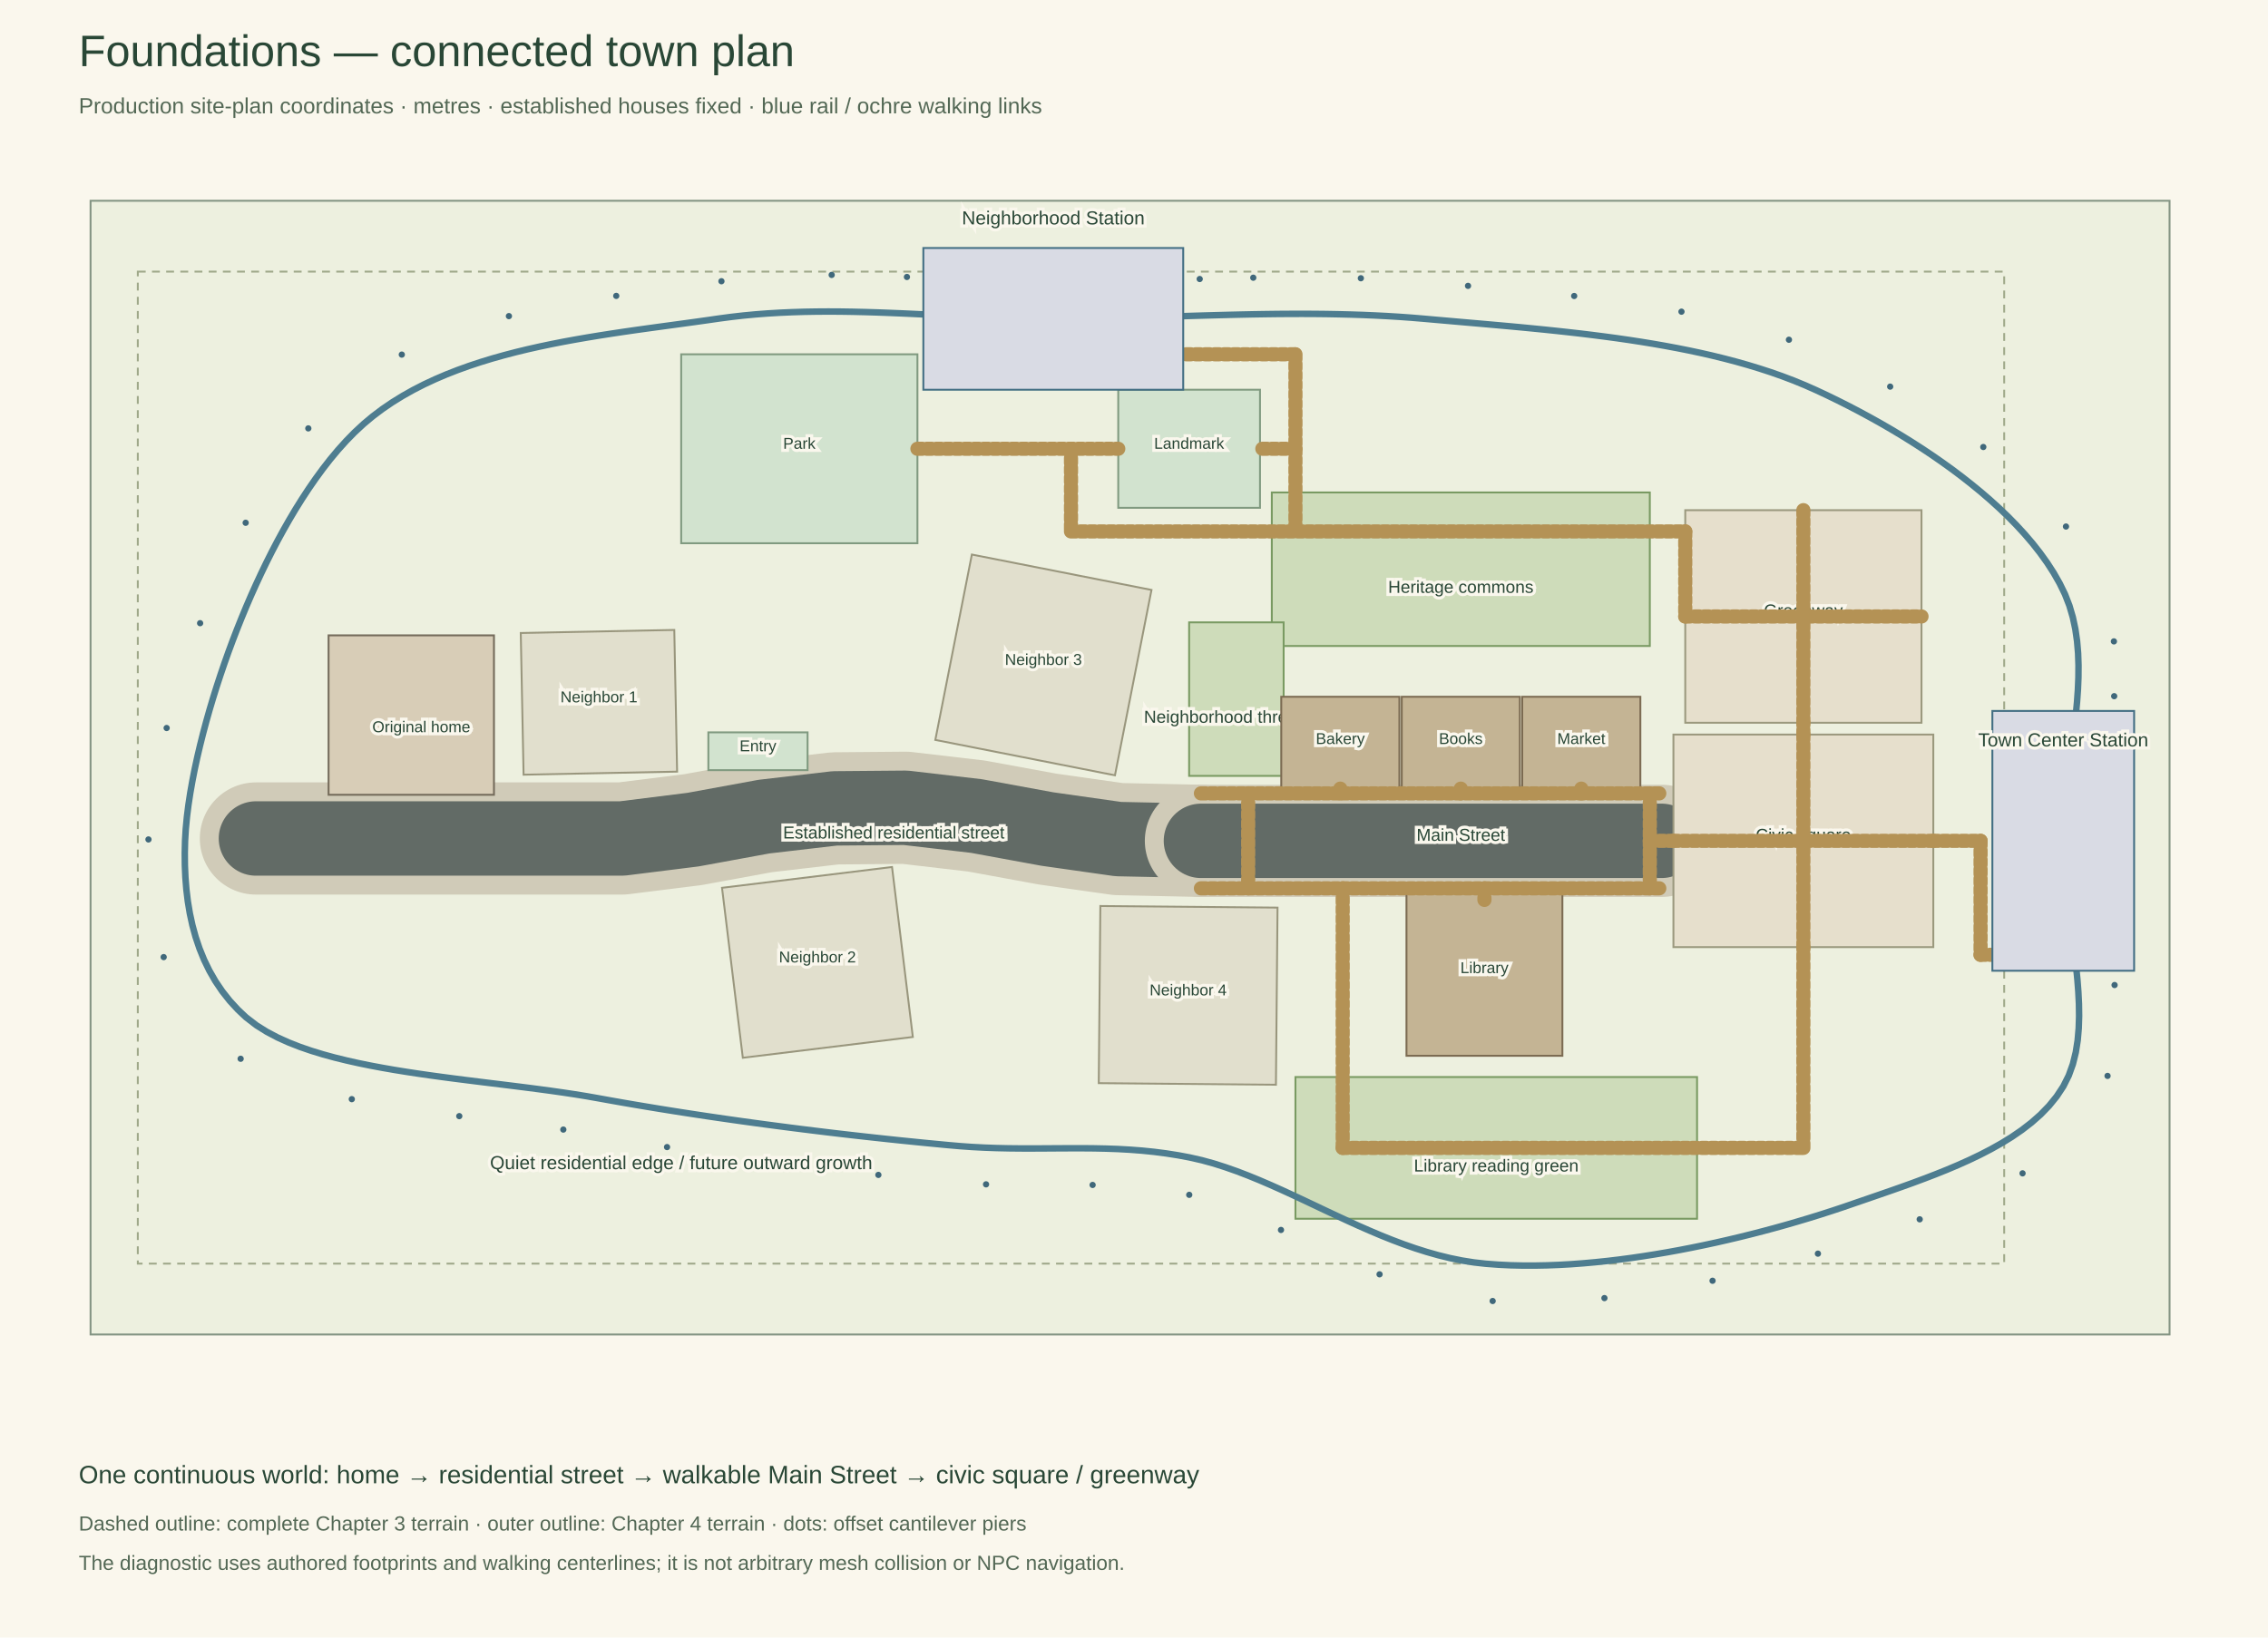
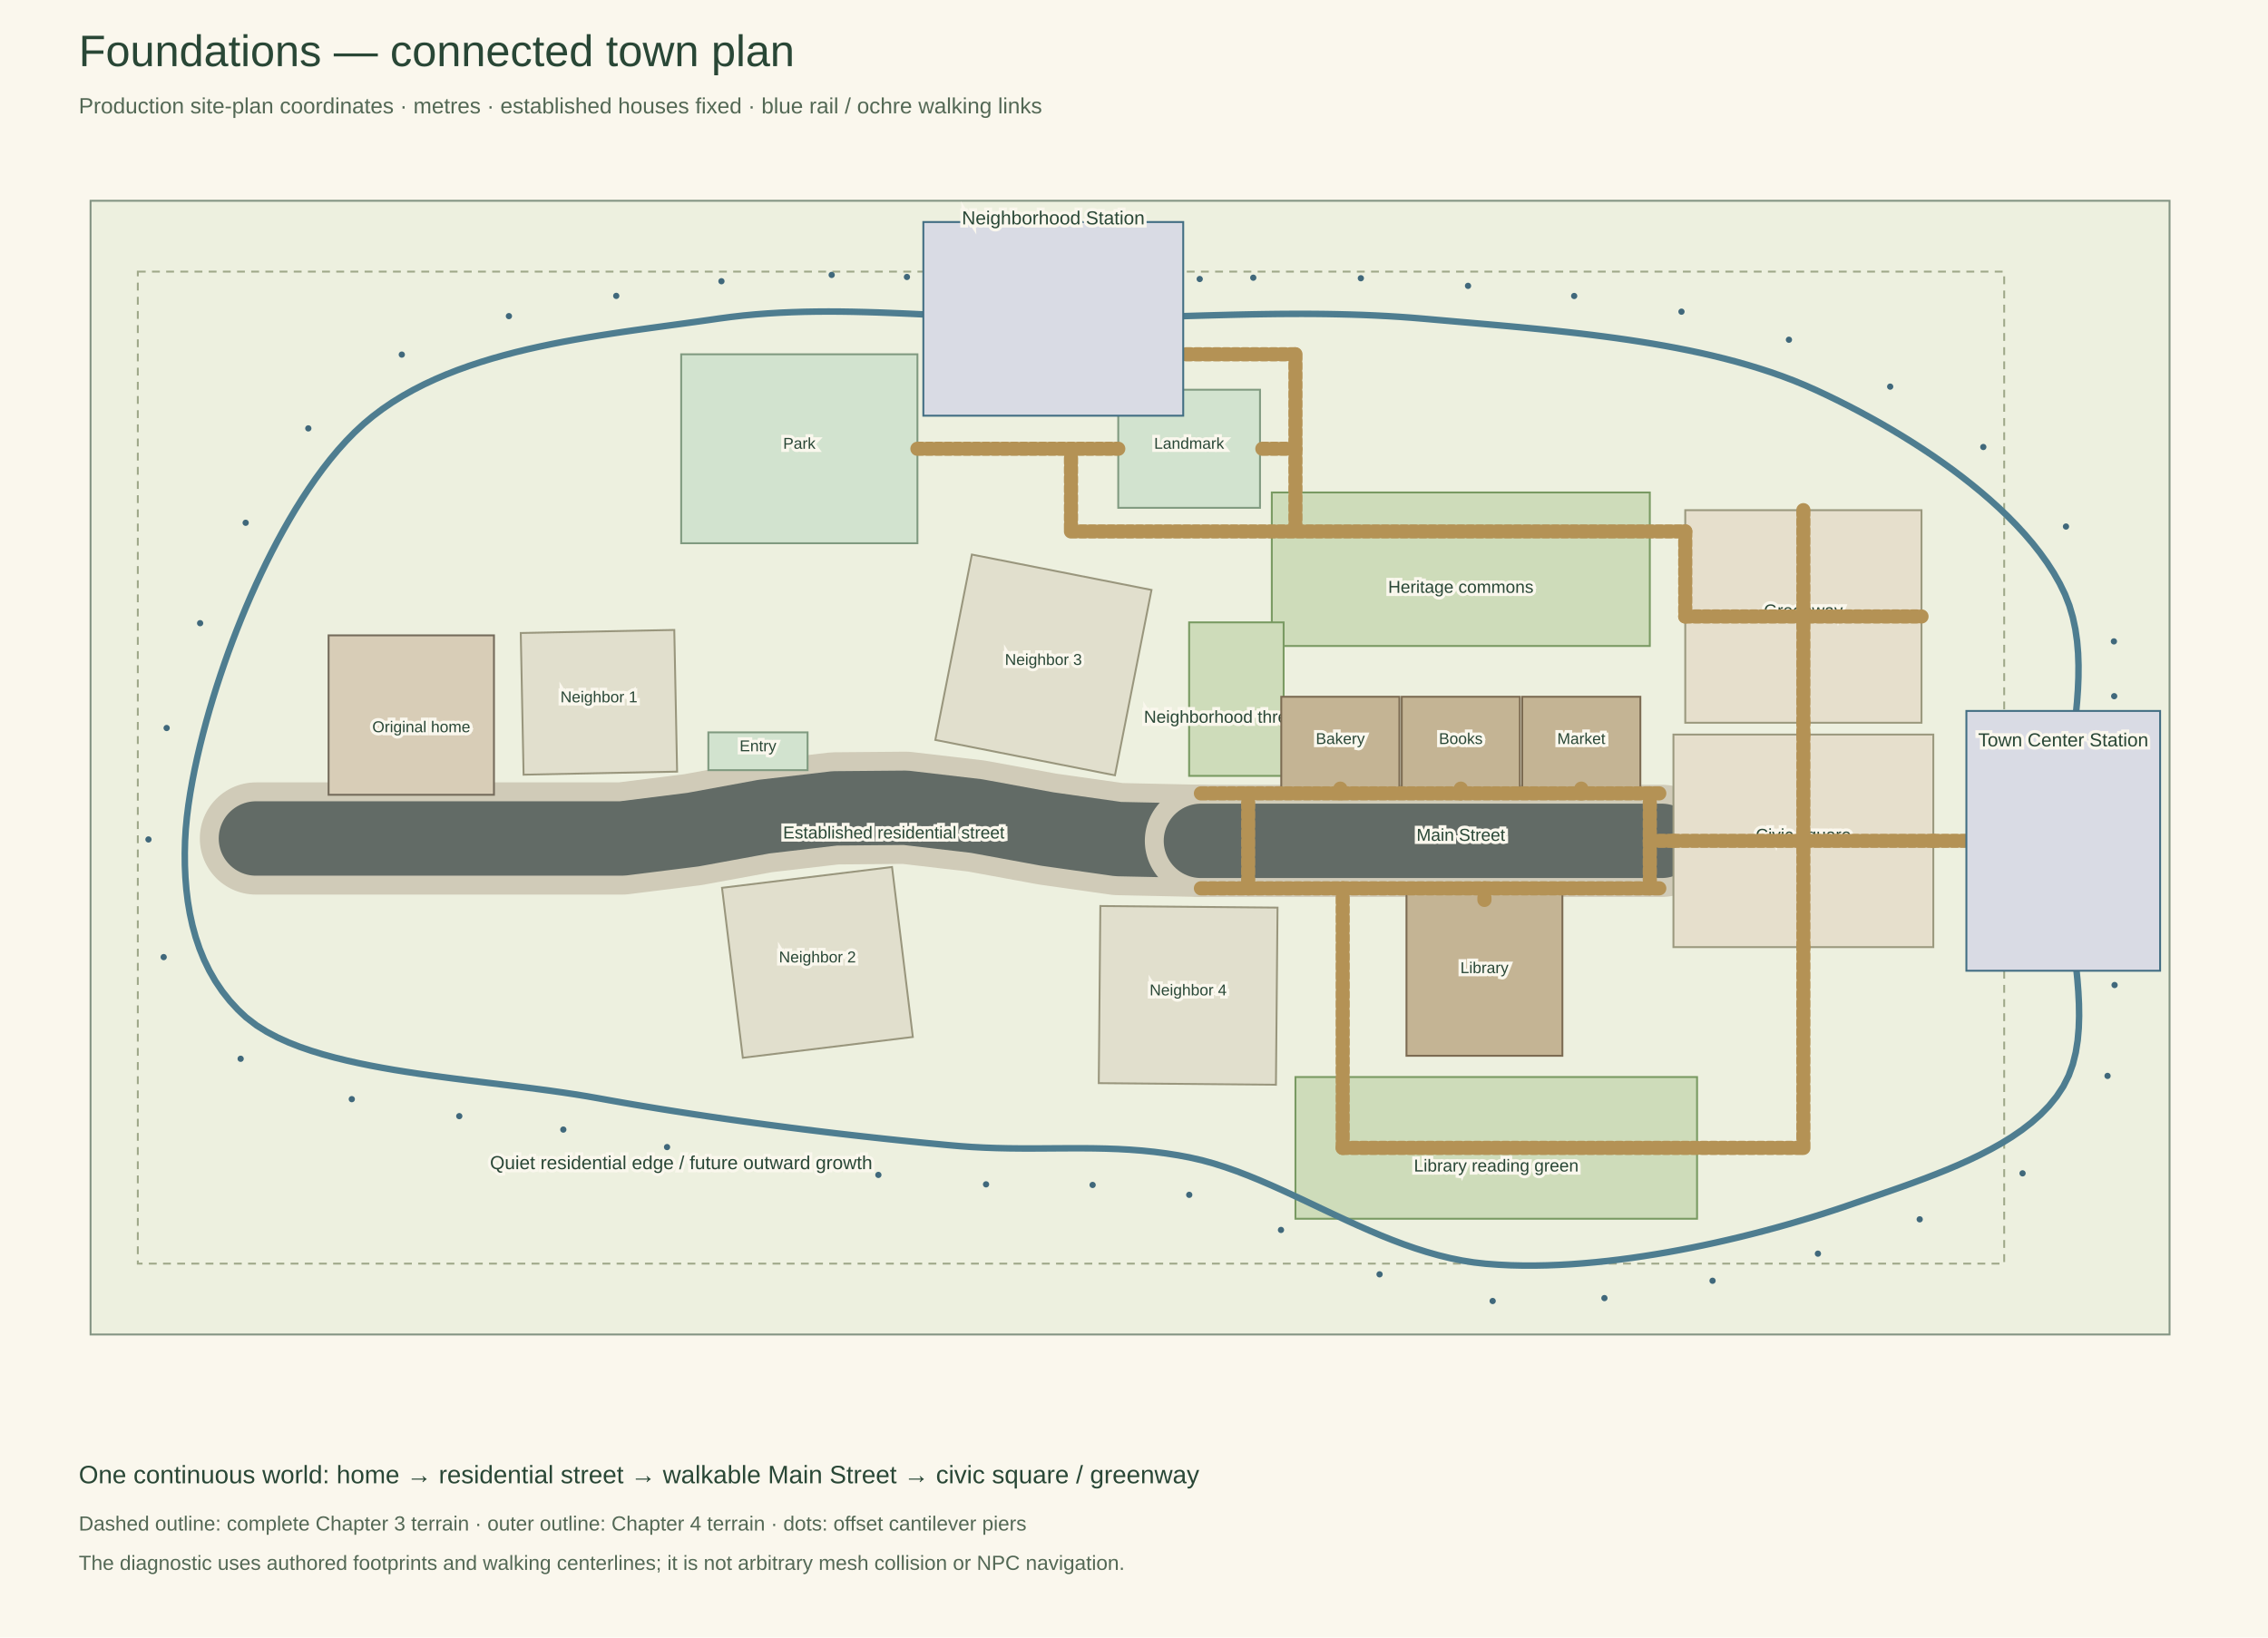
<svg xmlns="http://www.w3.org/2000/svg" viewBox="0 0 1440 1040" width="1440" height="1040">
  <style>text{font-family:Segoe UI,Arial}</style>
  <rect width="1440" height="1040" fill="#faf7ed" />
  <text x="50" y="42" font-family="Georgia" font-size="28" fill="#294736">Foundations — connected town plan</text>
  <text x="50" y="72" font-size="14" fill="#536855">Production site-plan coordinates · metres · established houses fixed · blue rail / ochre walking links</text>
  <rect x="57.5" y="127.5" width="1320" height="720" fill="#edf0df" stroke="#839483" stroke-width="1.2" transform="rotate(0 717.5 487.5)" />
  <rect x="87.5" y="172.5" width="1185" height="630" fill="none" stroke="#9fa889" stroke-width="1.2" transform="rotate(0 680 487.5)" stroke-dasharray="5 4" />
  <rect x="807.5" y="312.75" width="240" height="97.5" fill="#cedcba" stroke="#799a62" stroke-width="1.2" transform="rotate(0 927.5 361.5)" />
  <text x="927.5" y="376.5" text-anchor="middle" font-size="11" paint-order="stroke" stroke="#faf7ed" stroke-width="4" fill="#294736">Heritage commons</text>
  <rect x="822.5" y="684" width="255" height="90" fill="#cedcba" stroke="#799a62" stroke-width="1.2" transform="rotate(0 950 729)" />
  <text x="950" y="744" text-anchor="middle" font-size="11" paint-order="stroke" stroke="#faf7ed" stroke-width="4" fill="#294736">Library reading green</text>
  <rect x="755" y="395.25" width="60" height="97.5" fill="#cedcba" stroke="#799a62" stroke-width="1.2" transform="rotate(0 785 444)" />
  <text x="785" y="459" text-anchor="middle" font-size="11" paint-order="stroke" stroke="#faf7ed" stroke-width="4" fill="#294736">Neighborhood threshold</text>
  <path d="M162.50,532.50 L237.50,532.50 L320.00,532.50 L395.00,532.50 L440.00,526.88 L485.00,518.63 L530.00,513.38 L575.00,513.00 L620.00,518.25 L665.00,526.50 L710.00,532.88 L762.50,534.00" fill="none" stroke="#d0cbb8" stroke-width="71.25" stroke-linecap="round" stroke-linejoin="round" />
  <path d="M162.50,532.50 L237.50,532.50 L320.00,532.50 L395.00,532.50 L440.00,526.88 L485.00,518.63 L530.00,513.38 L575.00,513.00 L620.00,518.25 L665.00,526.50 L710.00,532.88 L762.50,534.00" fill="none" stroke="#626b66" stroke-width="47.25" stroke-linecap="round" stroke-linejoin="round" />
  <path d="M762.50,534.00 L1055.00,534.00" fill="none" stroke="#d0cbb8" stroke-width="71.25" stroke-linecap="round" stroke-linejoin="round" />
  <path d="M762.50,534.00 L1055.00,534.00" fill="none" stroke="#626b66" stroke-width="47.25" stroke-linecap="round" stroke-linejoin="round" />
  <rect x="208.625" y="403.5" width="105" height="101.25" fill="#d8cdb7" stroke="#746b5b" stroke-width="1.2" transform="rotate(0 261.125 454.125)" />
  <text x="267.5" y="465" text-anchor="middle" font-size="10" paint-order="stroke" stroke="#faf7ed" stroke-width="4" fill="#294736">Original home</text>
  <rect x="331.525" y="401.024" width="97.5" height="90" fill="#e1dfcd" stroke="#99967d" stroke-width="1.2" transform="rotate(-1.141813 380.2751 446.0245)" />
  <text x="380.275" y="446.024" text-anchor="middle" font-size="10" paint-order="stroke" stroke="#faf7ed" stroke-width="4" fill="#294736">Neighbor 1</text>
  <rect x="464.627" y="556.819" width="108.75" height="108.75" fill="#e1dfcd" stroke="#99967d" stroke-width="1.2" transform="rotate(-186.9756 519.0015 611.1939)" />
  <text x="519.002" y="611.194" text-anchor="middle" font-size="10" paint-order="stroke" stroke="#faf7ed" stroke-width="4" fill="#294736">Neighbor 2</text>
  <rect x="604.356" y="362.28" width="116.25" height="120" fill="#e1dfcd" stroke="#99967d" stroke-width="1.2" transform="rotate(11.14694 662.4807 422.2796)" />
  <text x="662.481" y="422.28" text-anchor="middle" font-size="10" paint-order="stroke" stroke="#faf7ed" stroke-width="4" fill="#294736">Neighbor 3</text>
  <rect x="698.127" y="575.89" width="112.5" height="112.5" fill="#e1dfcd" stroke="#99967d" stroke-width="1.2" transform="rotate(-179.4823 754.3774 632.1399)" />
  <text x="754.377" y="632.14" text-anchor="middle" font-size="10" paint-order="stroke" stroke="#faf7ed" stroke-width="4" fill="#294736">Neighbor 4</text>
  <rect x="449.75" y="465.102" width="63" height="24" fill="#d2e3cf" stroke="#809a80" stroke-width="1.2" transform="rotate(0 481.25 477.1021)" />
  <text x="481.25" y="477.102" text-anchor="middle" font-size="10" paint-order="stroke" stroke="#faf7ed" stroke-width="4" fill="#294736">Entry</text>
  <rect x="432.5" y="225" width="150" height="120" fill="#d2e3cf" stroke="#809a80" stroke-width="1.2" transform="rotate(0 507.5 285)" />
  <text x="507.5" y="285" text-anchor="middle" font-size="10" paint-order="stroke" stroke="#faf7ed" stroke-width="4" fill="#294736">Park</text>
  <rect x="710" y="247.5" width="90" height="75" fill="#d2e3cf" stroke="#809a80" stroke-width="1.2" transform="rotate(0 755 285)" />
  <text x="755" y="285" text-anchor="middle" font-size="10" paint-order="stroke" stroke="#faf7ed" stroke-width="4" fill="#294736">Landmark</text>
  <rect x="1062.5" y="466.5" width="165" height="135" fill="#e6dfcc" stroke="#9b997e" stroke-width="1.2" transform="rotate(0 1145 534)" />
  <text x="1145" y="534" text-anchor="middle" font-size="11" paint-order="stroke" stroke="#faf7ed" stroke-width="4" fill="#294736">Civic square</text>
  <rect x="1070" y="324" width="150" height="135" fill="#e6dfcc" stroke="#9b997e" stroke-width="1.2" transform="rotate(0 1145 391.5)" />
  <text x="1145" y="391.5" text-anchor="middle" font-size="11" paint-order="stroke" stroke="#faf7ed" stroke-width="4" fill="#294736">Greenway</text>
  <rect x="813.5" y="442.5" width="75" height="60" fill="#c4b494" stroke="#7c6b52" stroke-width="1.2" transform="rotate(0 851 472.5)" />
  <text x="851" y="472.5" text-anchor="middle" font-size="10" paint-order="stroke" stroke="#faf7ed" stroke-width="4" fill="#294736">Bakery</text>
  <rect x="890" y="442.5" width="75" height="60" fill="#c4b494" stroke="#7c6b52" stroke-width="1.2" transform="rotate(0 927.5 472.5)" />
  <text x="927.5" y="472.5" text-anchor="middle" font-size="10" paint-order="stroke" stroke="#faf7ed" stroke-width="4" fill="#294736">Books</text>
  <rect x="966.5" y="442.5" width="75" height="60" fill="#c4b494" stroke="#7c6b52" stroke-width="1.2" transform="rotate(0 1004 472.5)" />
  <text x="1004" y="472.5" text-anchor="middle" font-size="10" paint-order="stroke" stroke="#faf7ed" stroke-width="4" fill="#294736">Market</text>
  <rect x="893" y="565.5" width="99" height="105" fill="#c4b494" stroke="#7c6b52" stroke-width="1.2" transform="rotate(-180 942.5 618)" />
  <text x="942.5" y="618" text-anchor="middle" font-size="10" paint-order="stroke" stroke="#faf7ed" stroke-width="4" fill="#294736">Library</text>
  <path d="M851.00,503.85 L851.00,498.15" fill="none" stroke="#b49255" stroke-width="9" stroke-dasharray="3 3" stroke-linecap="round" stroke-linejoin="round" />
  <path d="M927.50,503.85 L927.50,498.15" fill="none" stroke="#b49255" stroke-width="9" stroke-dasharray="3 3" stroke-linecap="round" stroke-linejoin="round" />
  <path d="M1004.00,503.85 L1004.00,498.15" fill="none" stroke="#b49255" stroke-width="9" stroke-dasharray="3 3" stroke-linecap="round" stroke-linejoin="round" />
  <path d="M942.50,564.15 L942.50,571.50" fill="none" stroke="#b49255" stroke-width="9" stroke-dasharray="3 3" stroke-linecap="round" stroke-linejoin="round" />
  <path d="M1047.50,534.00 L1062.50,534.00" fill="none" stroke="#b49255" stroke-width="9" stroke-dasharray="3 3" stroke-linecap="round" stroke-linejoin="round" />
  <path d="M1145.00,466.50 L1145.00,459.00" fill="none" stroke="#b49255" stroke-width="9" stroke-dasharray="3 3" stroke-linecap="round" stroke-linejoin="round" />
  <path d="M680.00,285.00 L680.00,337.50" fill="none" stroke="#b49255" stroke-width="9" stroke-dasharray="3 3" stroke-linecap="round" stroke-linejoin="round" />
  <path d="M680.00,337.50 L1070.00,337.50" fill="none" stroke="#b49255" stroke-width="9" stroke-dasharray="3 3" stroke-linecap="round" stroke-linejoin="round" />
  <path d="M1070.00,337.50 L1070.00,391.50" fill="none" stroke="#b49255" stroke-width="9" stroke-dasharray="3 3" stroke-linecap="round" stroke-linejoin="round" />
  <path d="M852.50,564.15 L852.50,729.00" fill="none" stroke="#b49255" stroke-width="9" stroke-dasharray="3 3" stroke-linecap="round" stroke-linejoin="round" />
  <path d="M852.50,729.00 L1145.00,729.00" fill="none" stroke="#b49255" stroke-width="9" stroke-dasharray="3 3" stroke-linecap="round" stroke-linejoin="round" />
  <path d="M1145.00,729.00 L1145.00,601.50" fill="none" stroke="#b49255" stroke-width="9" stroke-dasharray="3 3" stroke-linecap="round" stroke-linejoin="round" />
  <path d="M762.50,503.85 L1055.00,503.85" fill="none" stroke="#b49255" stroke-width="9" stroke-dasharray="3 3" stroke-linecap="round" stroke-linejoin="round" />
  <path d="M762.50,564.15 L1055.00,564.15" fill="none" stroke="#b49255" stroke-width="9" stroke-dasharray="3 3" stroke-linecap="round" stroke-linejoin="round" />
  <path d="M792.50,503.85 L792.50,564.15" fill="none" stroke="#b49255" stroke-width="9" stroke-dasharray="3 3" stroke-linecap="round" stroke-linejoin="round" />
  <path d="M1047.50,503.85 L1047.50,564.15" fill="none" stroke="#b49255" stroke-width="9" stroke-dasharray="3 3" stroke-linecap="round" stroke-linejoin="round" />
  <path d="M1062.50,534.00 L1227.50,534.00" fill="none" stroke="#b49255" stroke-width="9" stroke-dasharray="3 3" stroke-linecap="round" stroke-linejoin="round" />
  <path d="M1145.00,466.50 L1145.00,601.50" fill="none" stroke="#b49255" stroke-width="9" stroke-dasharray="3 3" stroke-linecap="round" stroke-linejoin="round" />
  <path d="M1145.00,324.00 L1145.00,459.00" fill="none" stroke="#b49255" stroke-width="9" stroke-dasharray="3 3" stroke-linecap="round" stroke-linejoin="round" />
  <path d="M1070.00,391.50 L1220.00,391.50" fill="none" stroke="#b49255" stroke-width="9" stroke-dasharray="3 3" stroke-linecap="round" stroke-linejoin="round" />
  <path d="M741.13,225.00 L822.50,225.00" fill="none" stroke="#b49255" stroke-width="9" stroke-dasharray="3 3" stroke-linecap="round" stroke-linejoin="round" />
  <path d="M822.50,225.00 L822.50,337.50" fill="none" stroke="#b49255" stroke-width="9" stroke-dasharray="3 3" stroke-linecap="round" stroke-linejoin="round" />
  <path d="M822.50,285.00 L800.00,285.00" fill="none" stroke="#b49255" stroke-width="9" stroke-dasharray="3 3" stroke-linecap="round" stroke-linejoin="round" />
  <path d="M1227.50,534.00 L1257.50,534.00" fill="none" stroke="#b49255" stroke-width="9" stroke-dasharray="3 3" stroke-linecap="round" stroke-linejoin="round" />
  <path d="M1257.50,534.00 L1257.50,606.38" fill="none" stroke="#b49255" stroke-width="9" stroke-dasharray="3 3" stroke-linecap="round" stroke-linejoin="round" />
  <path d="M1257.50,606.38 L1287.50,606.38" fill="none" stroke="#b49255" stroke-width="9" stroke-dasharray="3 3" stroke-linecap="round" stroke-linejoin="round" />
  <path d="M582.50,285.00 L710.00,285.00" fill="none" stroke="#b49255" stroke-width="9" stroke-dasharray="3 3" stroke-linecap="round" stroke-linejoin="round" />
  <path d="M117.50,534.00 L117.32,541.73 L117.38,549.45 L117.71,557.15 L118.33,564.83 L119.26,572.48 L120.53,580.10 L122.17,587.64 L124.21,595.08 L126.67,602.39 L129.57,609.53 L132.94,616.46 L136.78,623.15 L141.10,629.54 L145.88,635.59 L151.09,641.26 L156.18,646.05 L162.85,651.18 L169.33,655.23 L176.18,658.85 L183.19,662.01 L190.39,664.84 L197.67,667.34 L205.09,669.61 L212.49,671.63 L220.07,673.49 L227.52,675.16 L235.16,676.72 L242.69,678.13 L250.31,679.46 L257.95,680.69 L265.56,681.85 L273.23,682.95 L280.86,683.99 L288.52,685.00 L296.18,685.97 L303.84,686.93 L311.49,687.87 L319.18,688.81 L326.83,689.76 L334.49,690.72 L342.17,691.72 L349.76,692.74 L357.47,693.84 L365.07,694.98 L372.71,696.22 L380.31,697.56 L387.80,698.91 L395.39,700.25 L403.01,701.56 L410.60,702.83 L418.23,704.09 L425.84,705.31 L433.46,706.51 L441.09,707.68 L448.72,708.83 L456.35,709.95 L463.99,711.05 L471.62,712.13 L479.27,713.18 L486.91,714.21 L494.57,715.22 L502.22,716.21 L509.87,717.18 L517.54,718.13 L525.18,719.06 L532.86,719.97 L540.49,720.85 L548.20,721.72 L555.84,722.56 L563.54,723.39 L571.19,724.20 L578.88,724.98 L586.55,725.75 L594.24,726.49 L601.91,727.22 L609.60,727.89 L617.25,728.43 L624.99,728.83 L632.69,729.11 L640.37,729.28 L648.11,729.36 L655.82,729.37 L663.51,729.33 L671.23,729.28 L678.94,729.24 L686.65,729.23 L694.36,729.29 L702.07,729.45 L709.77,729.72 L717.48,730.15 L725.16,730.74 L732.82,731.52 L740.49,732.51 L748.09,733.71 L755.28,735.06 L763.18,736.86 L770.62,738.91 L778.00,741.26 L785.25,743.81 L792.47,746.58 L799.59,749.49 L806.70,752.55 L813.73,755.69 L820.75,758.92 L827.73,762.19 L834.71,765.49 L841.68,768.80 L848.67,772.08 L855.66,775.33 L862.69,778.52 L869.76,781.62 L876.86,784.63 L884.03,787.50 L891.24,790.22 L898.53,792.76 L905.88,795.09 L913.31,797.19 L920.80,799.02 L928.36,800.55 L935.87,801.74 L943.37,802.58 L951.29,803.17 L958.97,803.55 L966.73,803.73 L974.40,803.74 L982.18,803.59 L989.83,803.29 L997.56,802.86 L1005.25,802.29 L1012.93,801.60 L1020.62,800.80 L1028.27,799.89 L1035.94,798.87 L1043.56,797.75 L1051.19,796.54 L1058.80,795.25 L1066.39,793.86 L1073.96,792.39 L1081.53,790.84 L1089.07,789.22 L1096.60,787.51 L1104.12,785.73 L1111.59,783.88 L1119.09,781.95 L1126.50,779.96 L1133.99,777.88 L1141.37,775.74 L1148.79,773.52 L1156.15,771.24 L1163.50,768.87 L1170.83,766.43 L1178.03,763.95 L1185.33,761.44 L1192.62,758.93 L1199.92,756.40 L1207.20,753.84 L1214.46,751.23 L1221.69,748.54 L1228.90,745.77 L1236.05,742.90 L1243.17,739.89 L1250.22,736.73 L1257.15,733.41 L1264.04,729.85 L1270.76,726.08 L1277.30,722.05 L1283.69,717.66 L1289.80,712.95 L1295.56,707.87 L1300.94,702.33 L1305.81,696.34 L1310.04,689.93 L1313.50,683.03 L1316.11,675.77 L1317.95,668.32 L1319.16,660.69 L1319.83,652.96 L1320.07,645.30 L1319.97,637.58 L1319.58,629.84 L1318.99,622.18 L1318.22,614.48 L1317.34,606.82 L1316.37,599.16 L1315.36,591.50 L1314.34,583.85 L1313.34,576.19 L1312.40,568.54 L1311.56,560.85 L1310.85,553.19 L1310.33,545.47 L1310.04,537.78 L1310.04,530.08 L1310.32,522.40 L1310.83,514.70 L1311.53,507.00 L1312.35,499.34 L1313.28,491.67 L1314.26,484.02 L1315.27,476.37 L1316.25,468.72 L1317.19,461.05 L1318.04,453.38 L1318.76,445.71 L1319.31,438.00 L1319.63,430.31 L1319.69,422.58 L1319.43,414.86 L1318.78,407.20 L1317.68,399.55 L1316.07,392.01 L1313.90,384.62 L1311.11,377.43 L1307.76,370.55 L1303.91,363.79 L1299.76,357.36 L1295.23,351.06 L1290.48,345.03 L1285.45,339.15 L1280.24,333.49 L1274.82,327.97 L1269.26,322.64 L1263.53,317.45 L1257.69,312.42 L1251.71,307.52 L1245.65,302.76 L1239.47,298.11 L1233.22,293.61 L1226.87,289.20 L1220.46,284.92 L1213.96,280.74 L1207.41,276.67 L1200.80,272.70 L1194.11,268.83 L1187.38,265.07 L1180.58,261.39 L1173.75,257.82 L1166.84,254.34 L1159.92,250.97 L1153.26,247.85 L1146.07,244.66 L1138.80,241.67 L1131.60,238.94 L1124.29,236.37 L1116.99,233.99 L1109.58,231.74 L1102.18,229.65 L1094.71,227.69 L1087.20,225.85 L1079.70,224.14 L1072.12,222.53 L1064.58,221.03 L1056.99,219.62 L1049.38,218.29 L1041.78,217.05 L1034.14,215.88 L1026.51,214.78 L1018.86,213.75 L1011.20,212.77 L1003.55,211.84 L995.88,210.97 L988.20,210.13 L980.53,209.33 L972.86,208.57 L965.17,207.83 L957.50,207.12 L949.80,206.43 L942.11,205.75 L934.44,205.08 L926.73,204.41 L919.07,203.74 L911.30,203.06 L903.60,202.38 L896.03,201.75 L888.34,201.20 L880.64,200.73 L872.93,200.34 L865.23,200.01 L857.52,199.76 L849.81,199.57 L842.09,199.43 L834.38,199.35 L826.67,199.32 L818.95,199.34 L811.24,199.39 L803.53,199.49 L795.81,199.61 L788.10,199.77 L780.39,199.95 L772.68,200.15 L764.97,200.36 L757.26,200.59 L749.55,200.82 L741.84,201.05 L734.13,201.28 L726.41,201.51 L718.71,201.72 L710.99,201.92 L703.29,202.09 L695.57,202.25 L687.86,202.37 L680.14,202.45 L672.43,202.49 L664.71,202.49 L657.00,202.41 L649.29,202.27 L641.58,202.07 L633.88,201.82 L626.16,201.53 L618.46,201.20 L610.75,200.85 L603.05,200.48 L595.34,200.10 L587.65,199.73 L579.94,199.36 L572.24,199.01 L564.53,198.70 L556.82,198.41 L549.11,198.18 L541.40,198.00 L533.69,197.88 L525.97,197.84 L518.26,197.89 L510.55,198.02 L502.84,198.26 L495.14,198.60 L487.44,199.06 L479.75,199.65 L472.07,200.37 L464.41,201.24 L456.90,202.23 L449.26,203.33 L441.50,204.42 L433.89,205.46 L426.19,206.51 L418.59,207.54 L410.93,208.59 L403.29,209.66 L395.66,210.76 L388.01,211.91 L380.40,213.10 L372.77,214.35 L365.17,215.67 L357.58,217.06 L350.01,218.55 L342.45,220.14 L334.94,221.83 L327.42,223.65 L319.97,225.60 L312.53,227.69 L305.15,229.95 L297.84,232.37 L290.56,234.99 L283.41,237.79 L276.28,240.84 L269.31,244.09 L262.43,247.61 L255.71,251.39 L249.15,255.44 L242.77,259.78 L236.70,264.36 L231.00,269.11 L225.07,274.61 L219.80,280.01 L214.59,285.80 L209.64,291.74 L204.94,297.78 L200.32,304.10 L195.97,310.40 L191.75,316.83 L187.61,323.46 L183.70,330.05 L179.89,336.74 L176.16,343.58 L172.60,350.39 L169.14,357.28 L165.77,364.26 L162.51,371.26 L159.36,378.29 L156.30,385.39 L153.34,392.53 L150.47,399.71 L147.70,406.90 L145.02,414.14 L142.43,421.45 L139.94,428.74 L137.55,436.05 L135.23,443.48 L133.03,450.86 L130.95,458.24 L128.93,465.80 L127.06,473.24 L125.30,480.72 L123.64,488.38 L122.17,495.84 L120.81,503.53 L119.64,511.18 L118.69,518.70 L117.94,526.58 L117.50,534.00" fill="none" stroke="#4e7d90" stroke-width="4.125" stroke-linecap="round" stroke-linejoin="round" />
  <circle cx="94.267" cy="533.113" r="2" fill="#40687b" />
  <circle cx="103.924" cy="607.838" r="2" fill="#40687b" />
  <circle cx="152.792" cy="672.399" r="2" fill="#40687b" />
  <circle cx="223.365" cy="698.047" r="2" fill="#40687b" />
  <circle cx="291.605" cy="708.832" r="2" fill="#40687b" />
  <circle cx="357.664" cy="717.37" r="2" fill="#40687b" />
  <circle cx="423.527" cy="728.484" r="2" fill="#40687b" />
  <circle cx="490.548" cy="738.146" r="2" fill="#40687b" />
  <circle cx="557.697" cy="746.151" r="2" fill="#40687b" />
  <circle cx="626.065" cy="752.149" r="2" fill="#40687b" />
  <circle cx="693.728" cy="752.535" r="2" fill="#40687b" />
  <circle cx="755.077" cy="758.813" r="2" fill="#40687b" />
  <circle cx="813.327" cy="781.113" r="2" fill="#40687b" />
  <circle cx="875.919" cy="809.293" r="2" fill="#40687b" />
  <circle cx="947.726" cy="826.243" r="2" fill="#40687b" />
  <circle cx="1018.686" cy="824.39" r="2" fill="#40687b" />
  <circle cx="1087.338" cy="813.378" r="2" fill="#40687b" />
  <circle cx="1154.239" cy="796.165" r="2" fill="#40687b" />
  <circle cx="1218.86" cy="774.36" r="2" fill="#40687b" />
  <circle cx="1284.165" cy="745.159" r="2" fill="#40687b" />
  <circle cx="1338.126" cy="683.279" r="2" fill="#40687b" />
  <circle cx="1342.592" cy="625.576" r="2" fill="#40687b" />
  <circle cx="1342.344" cy="442.124" r="2" fill="#40687b" />
  <circle cx="1342.168" cy="407.327" r="2" fill="#40687b" />
  <circle cx="1311.741" cy="334.383" r="2" fill="#40687b" />
  <circle cx="1259.241" cy="283.882" r="2" fill="#40687b" />
  <circle cx="1200.115" cy="245.539" r="2" fill="#40687b" />
  <circle cx="1135.835" cy="215.758" r="2" fill="#40687b" />
  <circle cx="1067.607" cy="197.935" r="2" fill="#40687b" />
  <circle cx="999.474" cy="187.973" r="2" fill="#40687b" />
  <circle cx="932.082" cy="181.537" r="2" fill="#40687b" />
  <circle cx="864.035" cy="176.705" r="2" fill="#40687b" />
  <circle cx="795.727" cy="176.361" r="2" fill="#40687b" />
  <circle cx="761.722" cy="177.195" r="2" fill="#40687b" />
  <circle cx="575.837" cy="175.9" r="2" fill="#40687b" />
  <circle cx="528.053" cy="174.596" r="2" fill="#40687b" />
  <circle cx="458.059" cy="178.604" r="2" fill="#40687b" />
  <circle cx="391.269" cy="187.908" r="2" fill="#40687b" />
  <circle cx="323.124" cy="200.759" r="2" fill="#40687b" />
  <circle cx="255.113" cy="225.2" r="2" fill="#40687b" />
  <circle cx="195.756" cy="272.056" r="2" fill="#40687b" />
  <circle cx="155.986" cy="332.001" r="2" fill="#40687b" />
  <circle cx="127.063" cy="395.766" r="2" fill="#40687b" />
  <circle cx="105.809" cy="462.343" r="2" fill="#40687b" />
-   <rect x="623.75" y="120" width="90" height="165" fill="#d9dbe4" stroke="#426e83" stroke-width="1.2" transform="rotate(-90 668.75 202.5)" />
+   <rect x="607.25" y="120" width="123" height="165" fill="#d9dbe4" stroke="#426e83" stroke-width="1.2" transform="rotate(-90 668.75 202.5)" />
  <text x="668.75" y="142.5" text-anchor="middle" font-size="12" paint-order="stroke" stroke="#faf7ed" stroke-width="4" fill="#294736">Neighborhood Station</text>
-   <rect x="1265" y="451.5" width="90" height="165" fill="#d9dbe4" stroke="#426e83" stroke-width="1.2" transform="rotate(0 1310 534)" />
+   <rect x="1248.5" y="451.5" width="123" height="165" fill="#d9dbe4" stroke="#426e83" stroke-width="1.2" transform="rotate(0 1310 534)" />
  <text x="1310" y="474" text-anchor="middle" font-size="12" paint-order="stroke" stroke="#faf7ed" stroke-width="4" fill="#294736">Town Center Station</text>
  <text x="567.5" y="532.5" text-anchor="middle" font-size="11" paint-order="stroke" stroke="#faf7ed" stroke-width="4" fill="#294736">Established residential street</text>
  <text x="927.5" y="534" text-anchor="middle" font-size="11" paint-order="stroke" stroke="#faf7ed" stroke-width="4" fill="#294736">Main Street</text>
  <text x="432.5" y="742.5" text-anchor="middle" font-size="12" paint-order="stroke" stroke="#faf7ed" stroke-width="4" fill="#294736">Quiet residential edge / future outward growth</text>
  <text x="50" y="942" font-size="16" fill="#294736">One continuous world: home → residential street → walkable Main Street → civic square / greenway</text>
  <text x="50" y="972" font-size="13" fill="#536855">Dashed outline: complete Chapter 3 terrain · outer outline: Chapter 4 terrain · dots: offset cantilever piers</text>
  <text x="50" y="997" font-size="13" fill="#536855">The diagnostic uses authored footprints and walking centerlines; it is not arbitrary mesh collision or NPC navigation.</text>
</svg>
